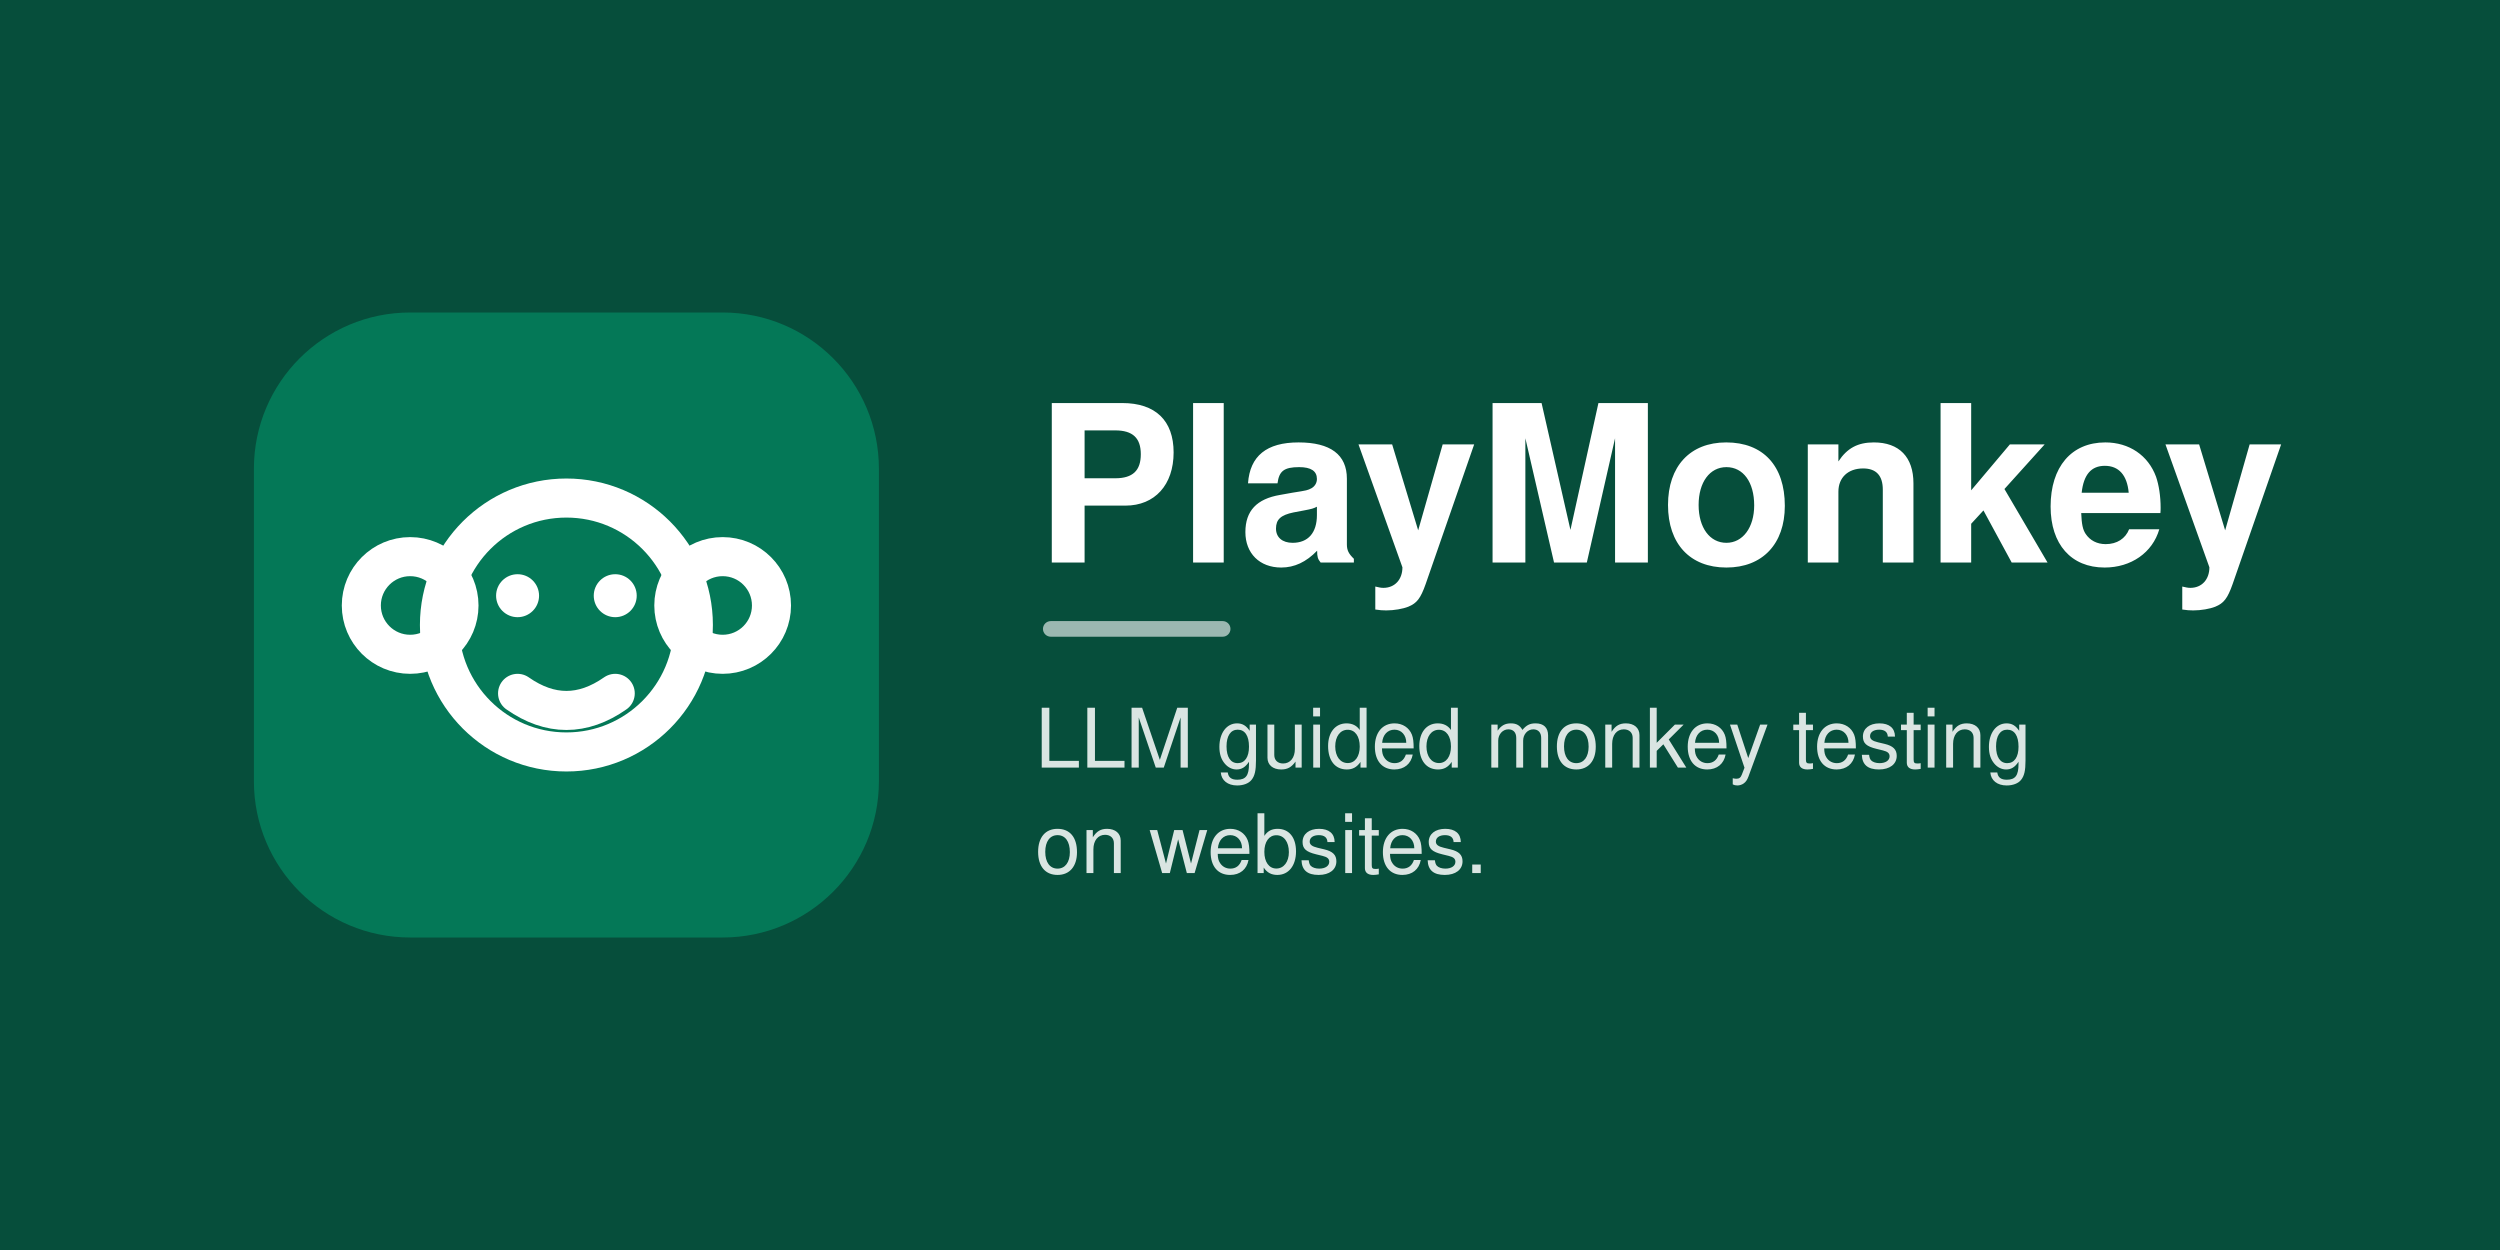
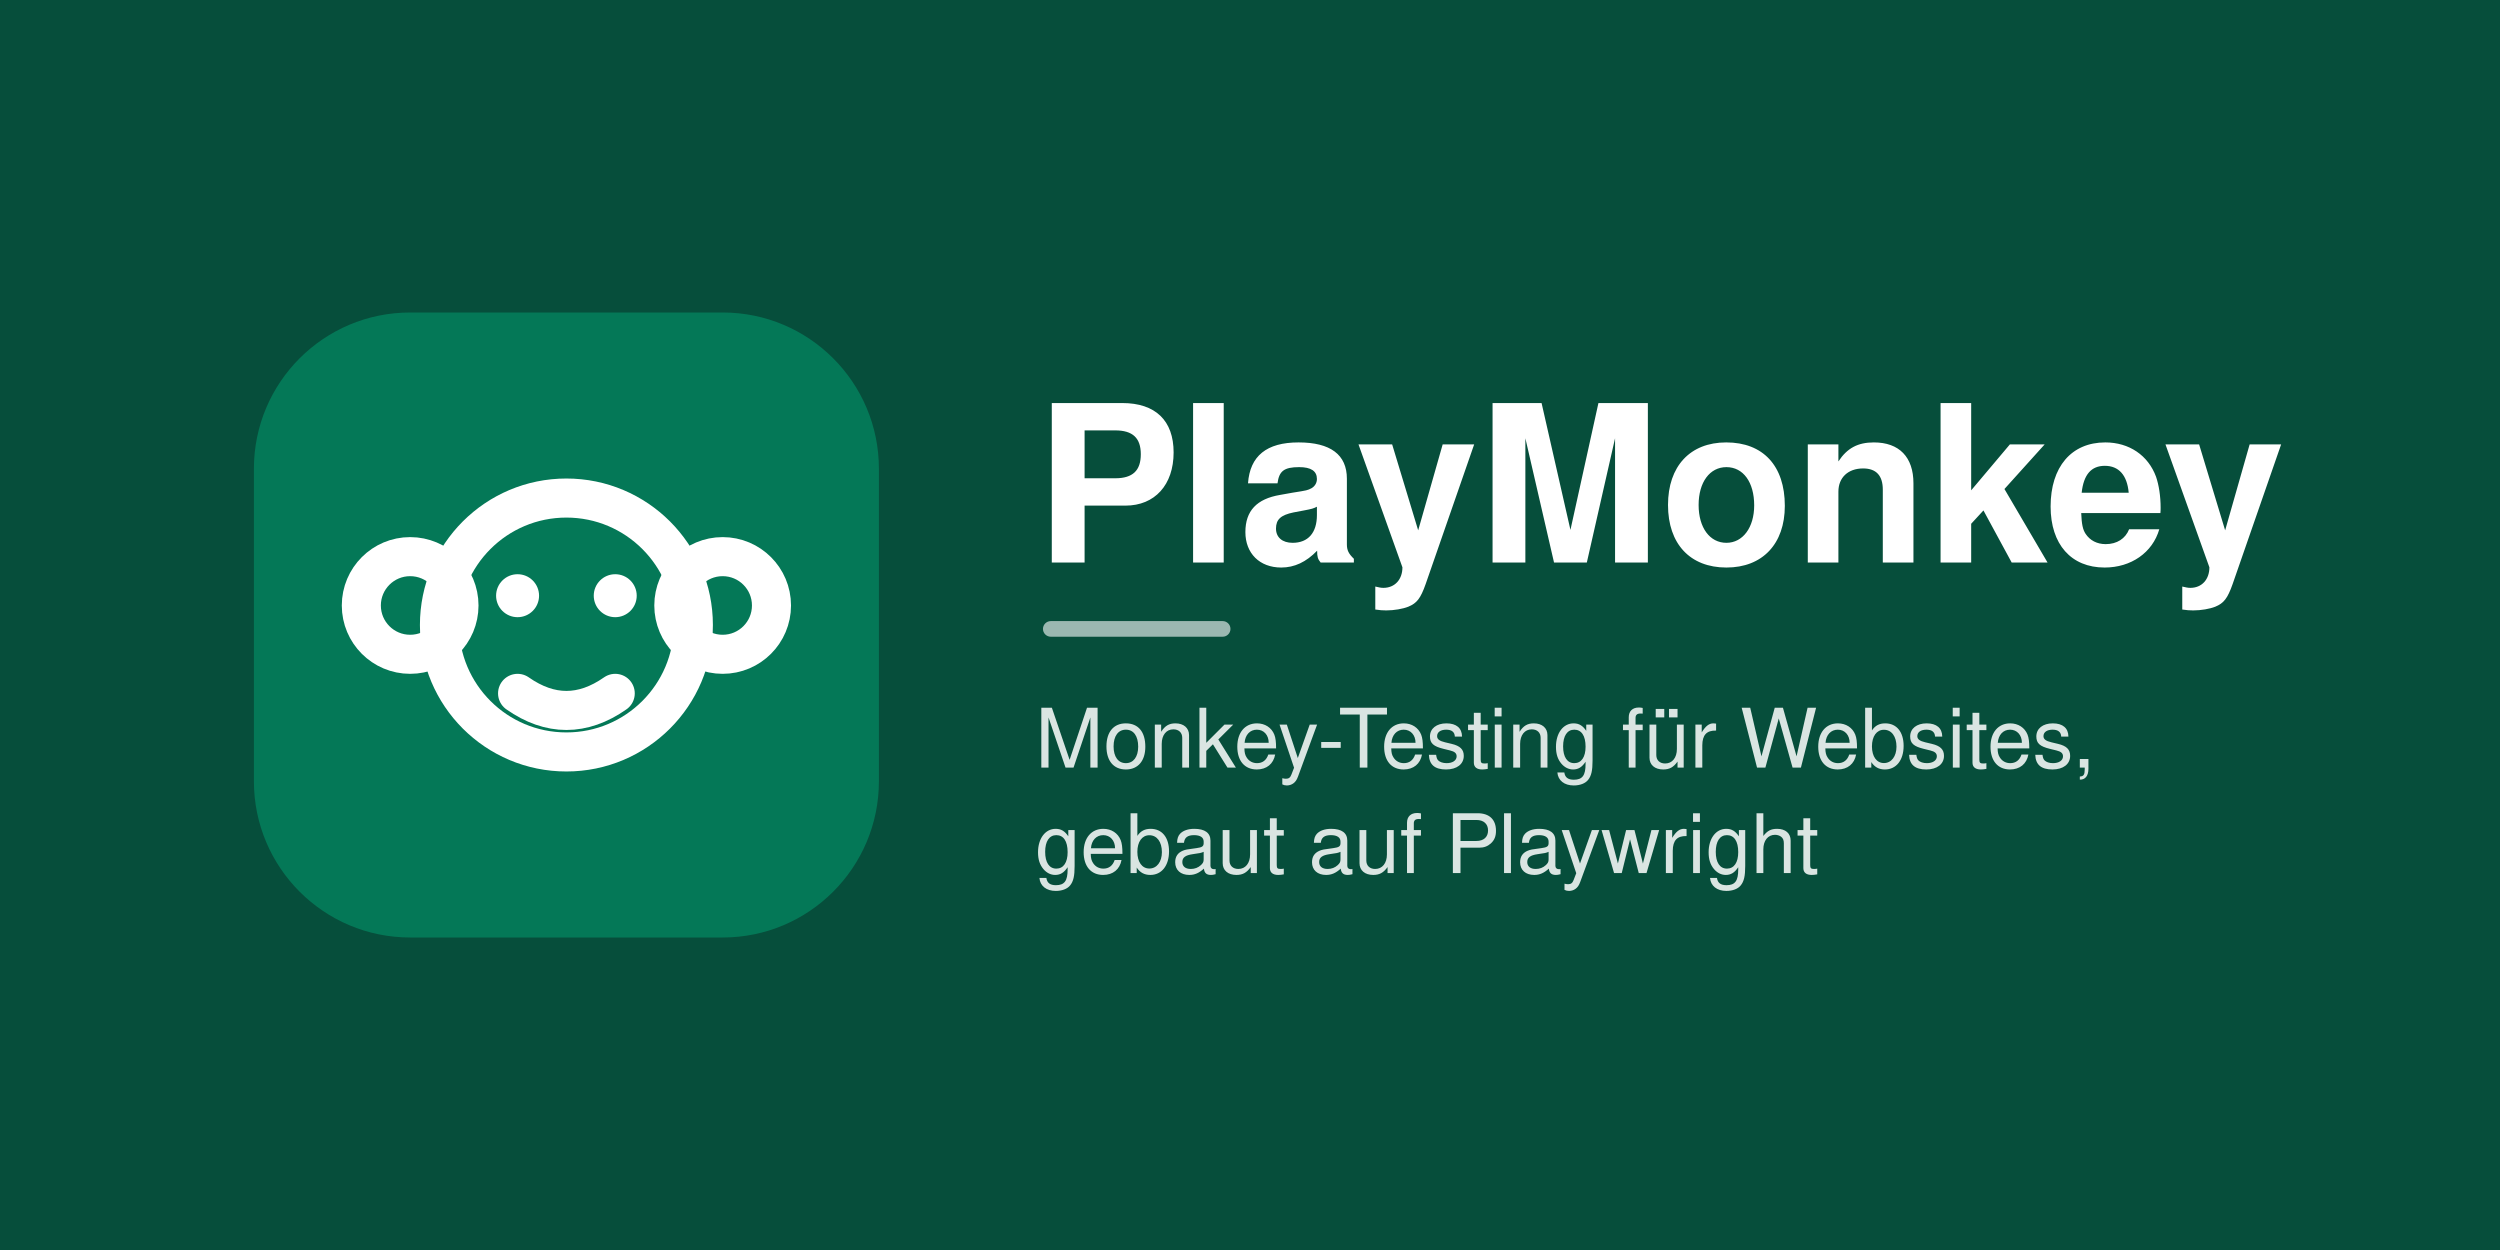
<svg xmlns="http://www.w3.org/2000/svg" width="1280" height="640" viewBox="0 0 1280 640">
  <rect width="1280" height="640" fill="#064e3b" />
  <g transform="translate(130 160) scale(10)">
    <rect width="32" height="32" rx="8" fill="#047857" />
    <g fill="none" stroke="#fff" stroke-width="2" stroke-linecap="round" stroke-linejoin="round">
      <circle cx="8" cy="15" r="2.5" />
      <circle cx="24" cy="15" r="2.5" />
      <circle cx="16" cy="16" r="6.5" />
      <path d="M13.5 19.5q2.5 1.75 5 0" />
    </g>
    <circle cx="13.5" cy="14.5" r="1.1" fill="#fff" />
    <circle cx="18.5" cy="14.5" r="1.1" fill="#fff" />
  </g>
  <g font-family="Segoe UI, Helvetica, Arial, sans-serif" transform="translate(0 -27)">
    <text x="530" y="315" font-size="112" font-weight="700" fill="#ffffff">PlayMonkey</text>
    <rect x="534" y="345" width="96" height="8" rx="4" fill="#ffffff" fill-opacity="0.6" />
-     <text x="530" y="420" font-size="42" fill="#ffffff" fill-opacity="0.85">LLM guided monkey testing</text>
-     <text x="530" y="474" font-size="42" fill="#ffffff" fill-opacity="0.85">on websites.</text>
+     <text x="530" y="420" font-size="42" fill="#ffffff" fill-opacity="0.85">Monkey-Testing für Websites,</text>
+     <text x="530" y="474" font-size="42" fill="#ffffff" fill-opacity="0.85">gebaut auf Playwright</text>
  </g>
</svg>
